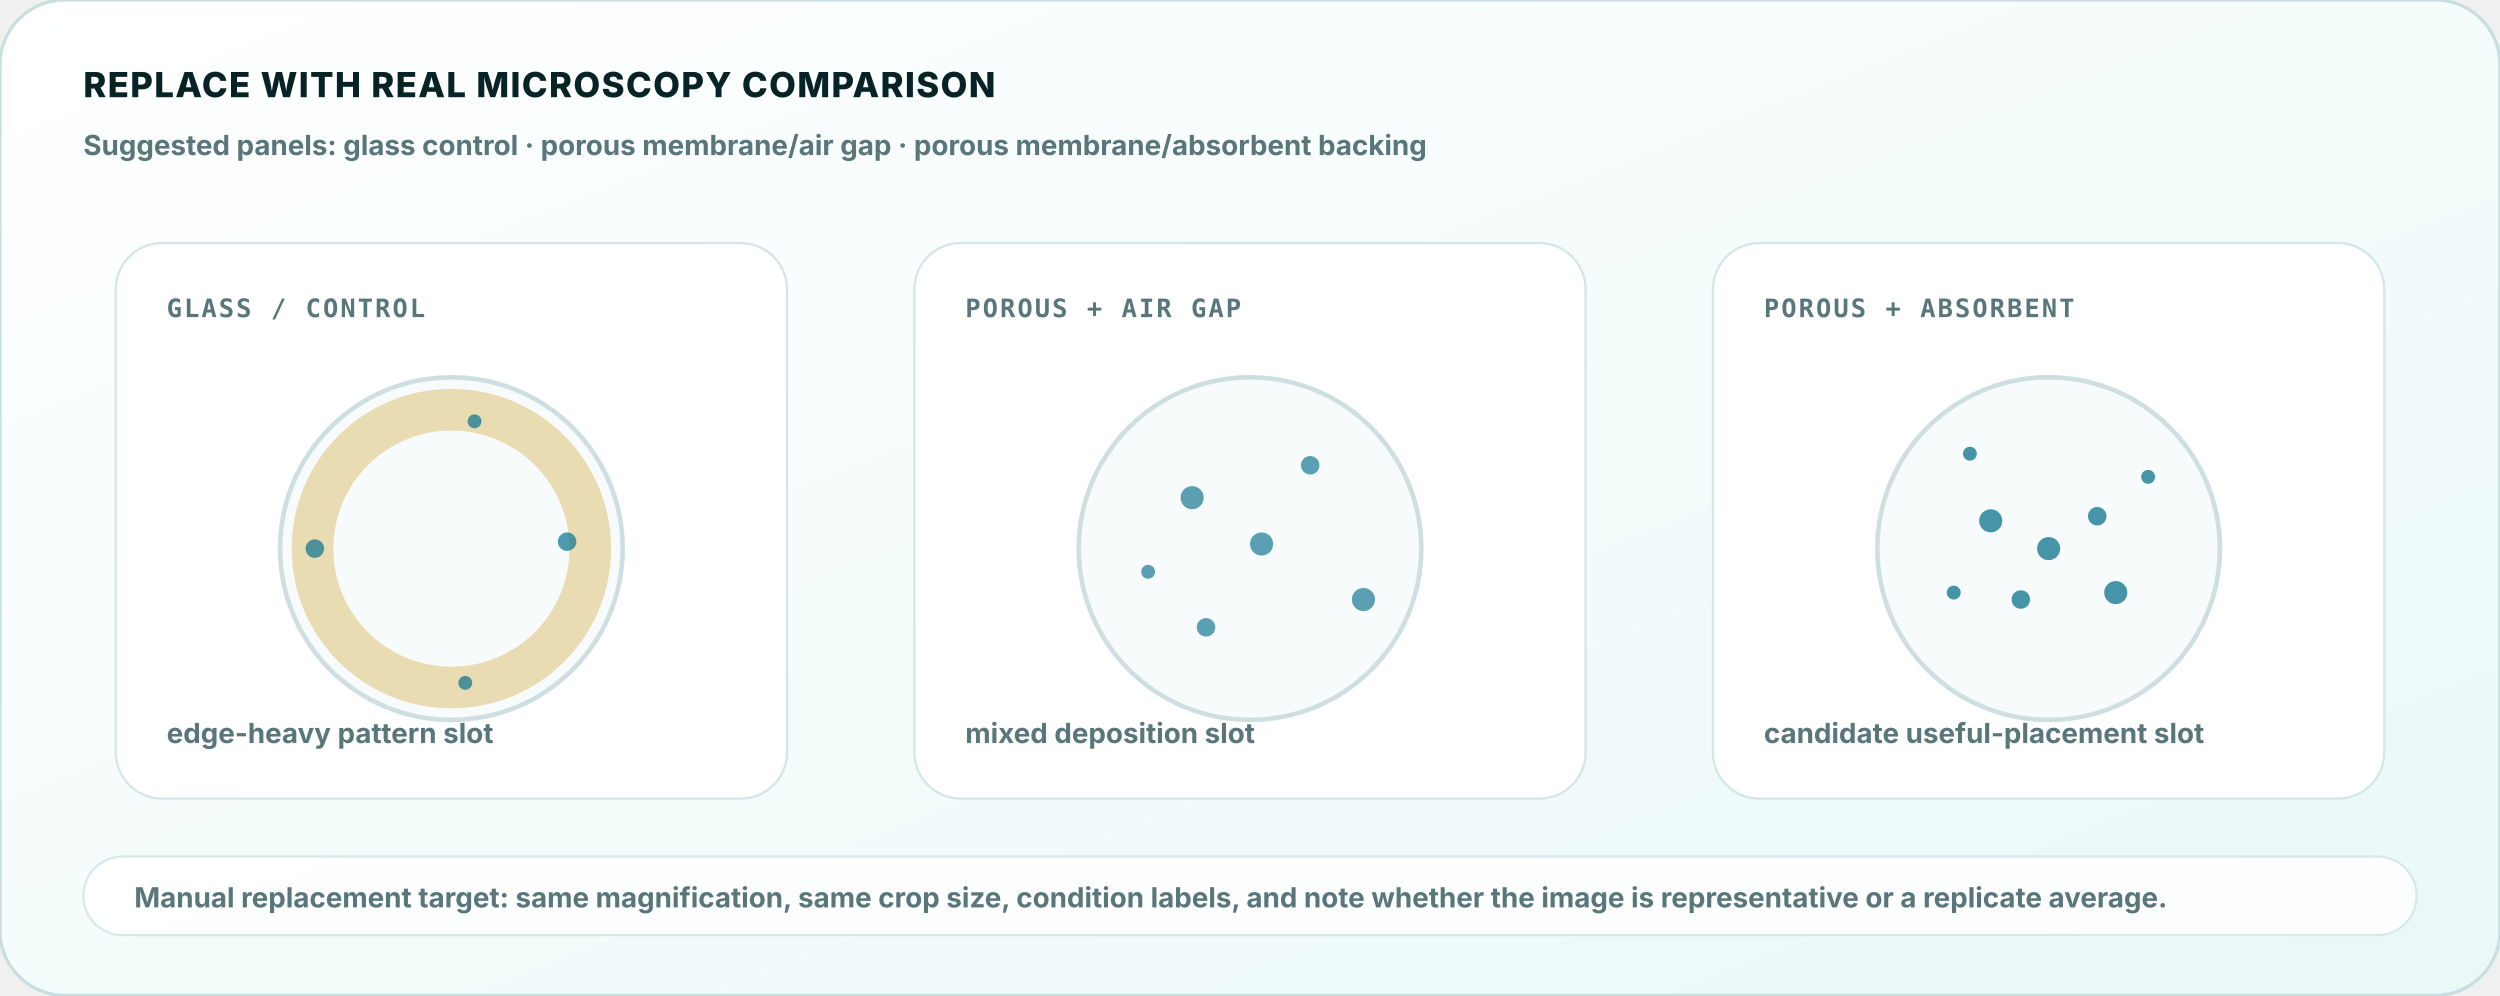
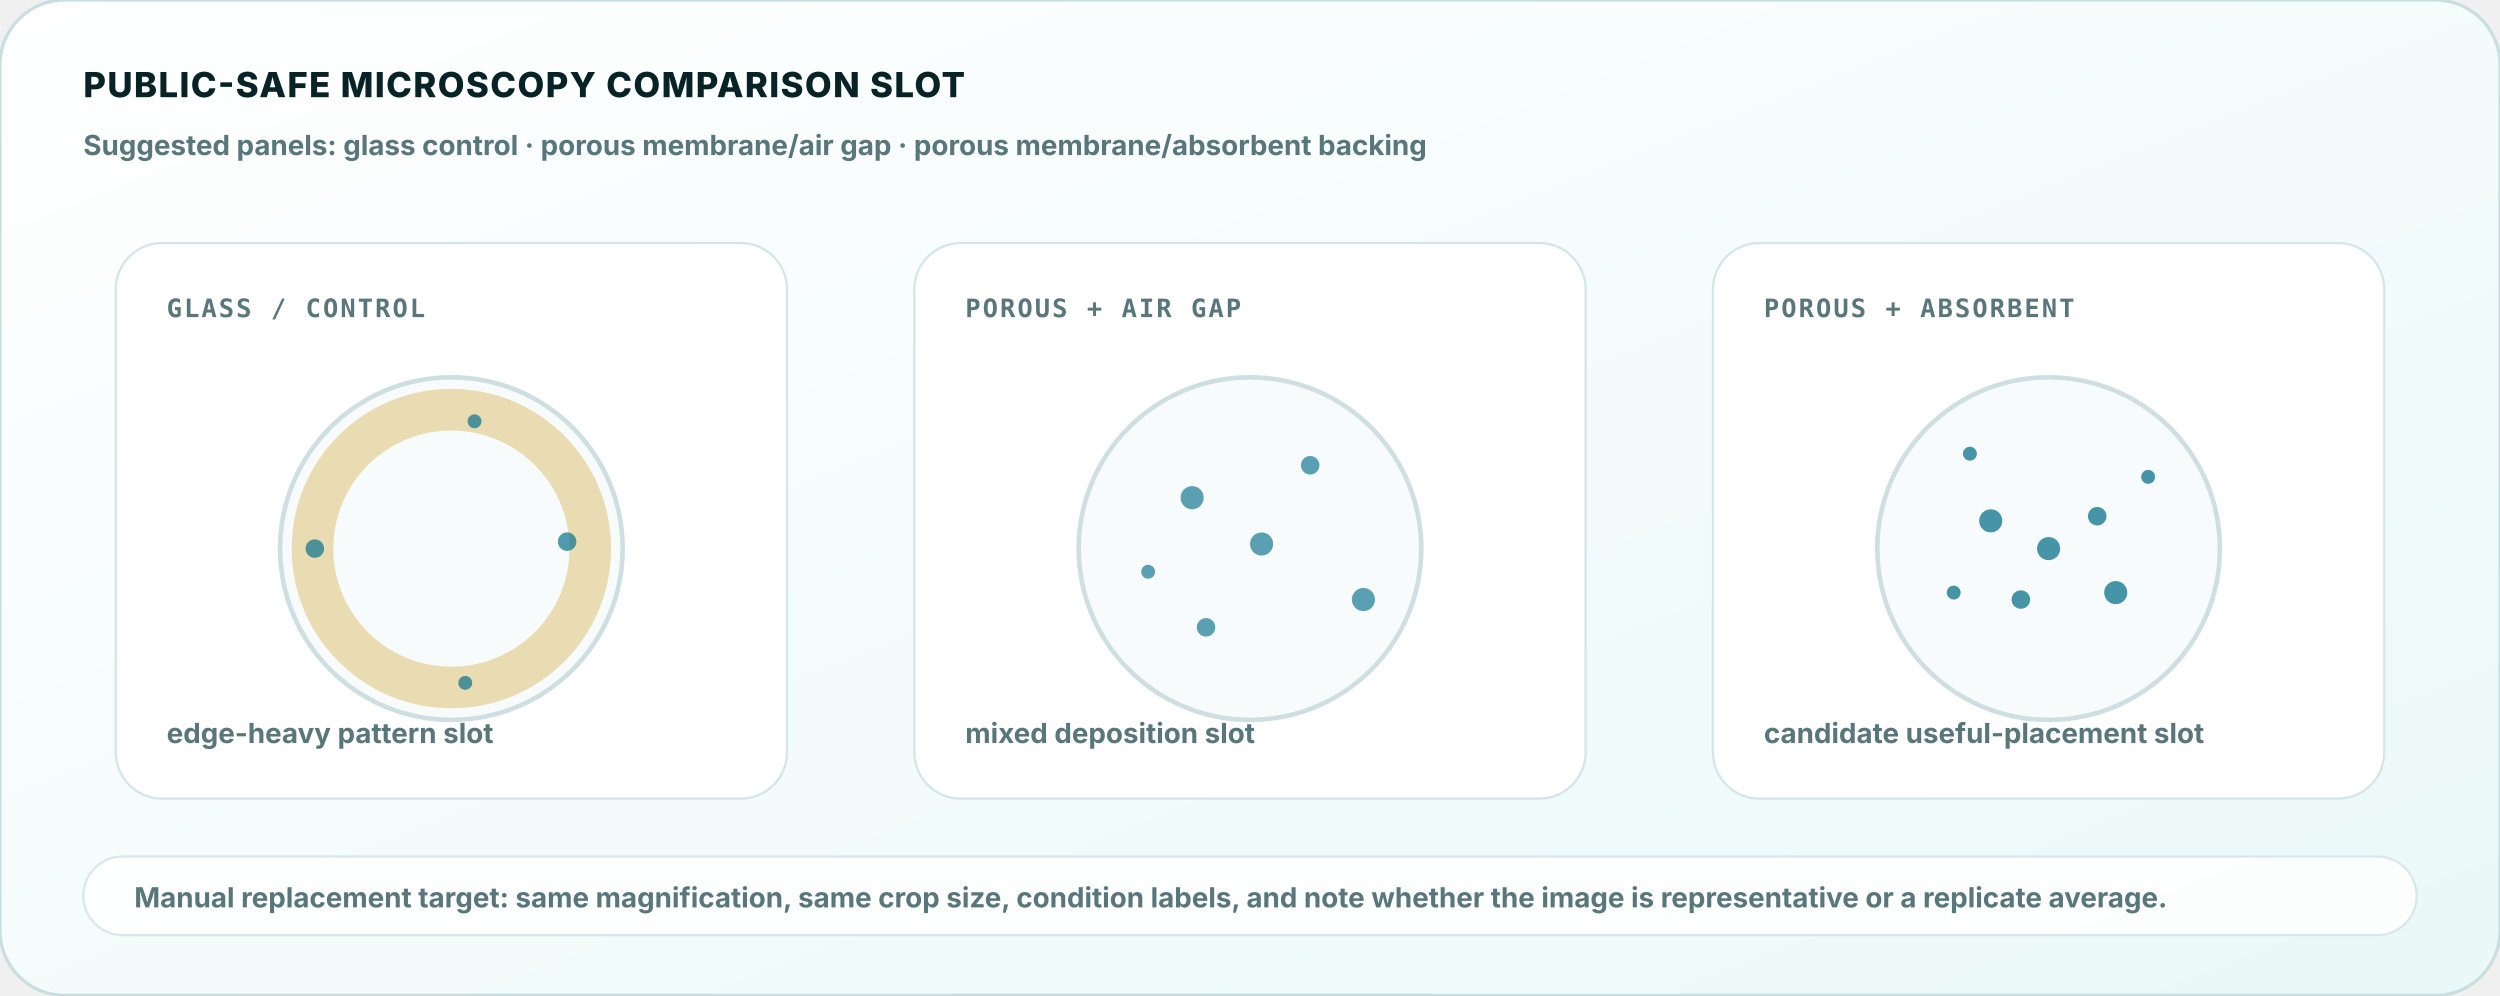
<svg xmlns="http://www.w3.org/2000/svg" viewBox="0 0 1080 430" role="img" aria-labelledby="title desc">
  <defs>
    <linearGradient id="bg" x1="0" y1="0" x2="1" y2="1">
      <stop offset="0" stop-color="#ffffff" />
      <stop offset="1" stop-color="#eaf8f8" />
    </linearGradient>
    <style>
    .card{fill:url(#bg);stroke:#c9dedf;stroke-width:1.4}.ink{fill:#082325}.muted{fill:#59777b}.teal{fill:#08708b}.line{stroke:#08708b;stroke-width:3;fill:none;stroke-linecap:round;stroke-linejoin:round}.grid{stroke:#d9e9ea;stroke-width:1}.dash{stroke:#8bbdc7;stroke-width:2;stroke-dasharray:6 6;fill:none}.label{font-family:Inter,Arial,sans-serif;font-weight:800;font-size:15px;letter-spacing:.04em}.small{font-family:Inter,Arial,sans-serif;font-weight:650;font-size:12px}.mono{font-family:ui-monospace,SFMono-Regular,Consolas,monospace;font-weight:760;font-size:11px;letter-spacing:.08em}
  </style>
  </defs>
  <rect width="1080" height="430" rx="28" class="card" />
-   <text x="36" y="42" class="label ink">REPLACE WITH REAL MICROSCOPY COMPARISON</text>
+   <text x="36" y="42" class="label ink">PUBLIC-SAFE MICROSCOPY COMPARISON SLOT</text>
  <text x="36" y="67" class="small muted">Suggested panels: glass control · porous membrane/air gap · porous membrane/absorbent backing</text>
  <g transform="translate(50 105)">
    <g>
      <rect width="290" height="240" rx="20" fill="#fff" stroke="#d4e6e8" />
      <text x="22" y="32" class="mono muted">GLASS / CONTROL</text>
      <circle cx="145" cy="132" r="74" fill="#f8fbfb" stroke="#cfdfe1" stroke-width="2" />
      <circle cx="145" cy="132" r="60" fill="none" stroke="#d6b65b" stroke-width="18" opacity=".45" />
      <g fill="#08708b" opacity=".70">
        <circle cx="86" cy="132" r="4" />
        <circle cx="195" cy="129" r="4" />
        <circle cx="155" cy="77" r="3" />
        <circle cx="151" cy="190" r="3" />
      </g>
      <text x="22" y="216" class="small muted">edge-heavy pattern slot</text>
    </g>
    <g transform="translate(345 0)">
      <rect width="290" height="240" rx="20" fill="#fff" stroke="#d4e6e8" />
      <text x="22" y="32" class="mono muted">POROUS + AIR GAP</text>
      <circle cx="145" cy="132" r="74" fill="#f8fbfb" stroke="#cfdfe1" stroke-width="2" />
      <g fill="#08708b" opacity=".66">
        <circle cx="120" cy="110" r="5" />
        <circle cx="150" cy="130" r="5" />
        <circle cx="171" cy="96" r="4" />
        <circle cx="126" cy="166" r="4" />
        <circle cx="194" cy="154" r="5" />
        <circle cx="101" cy="142" r="3" />
      </g>
      <text x="22" y="216" class="small muted">mixed deposition slot</text>
    </g>
    <g transform="translate(690 0)">
      <rect width="290" height="240" rx="20" fill="#fff" stroke="#d4e6e8" />
      <text x="22" y="32" class="mono muted">POROUS + ABSORBENT</text>
      <circle cx="145" cy="132" r="74" fill="#f8fbfb" stroke="#cfdfe1" stroke-width="2" />
      <g fill="#08708b" opacity=".74">
        <circle cx="145" cy="132" r="5" />
        <circle cx="120" cy="120" r="5" />
        <circle cx="166" cy="118" r="4" />
        <circle cx="133" cy="154" r="4" />
        <circle cx="174" cy="151" r="5" />
        <circle cx="104" cy="151" r="3" />
        <circle cx="188" cy="101" r="3" />
        <circle cx="111" cy="91" r="3" />
      </g>
      <text x="22" y="216" class="small muted">candidate useful-placement slot</text>
    </g>
  </g>
  <rect x="36" y="370" width="1008" height="34" rx="17" fill="#ffffff" opacity=".86" stroke="#d4e6e8" />
  <text x="58" y="392" class="small muted">Manual replacement target: same magnification, same crop size, condition labels, and note whether the image is representative or a replicate average.</text>
</svg>
